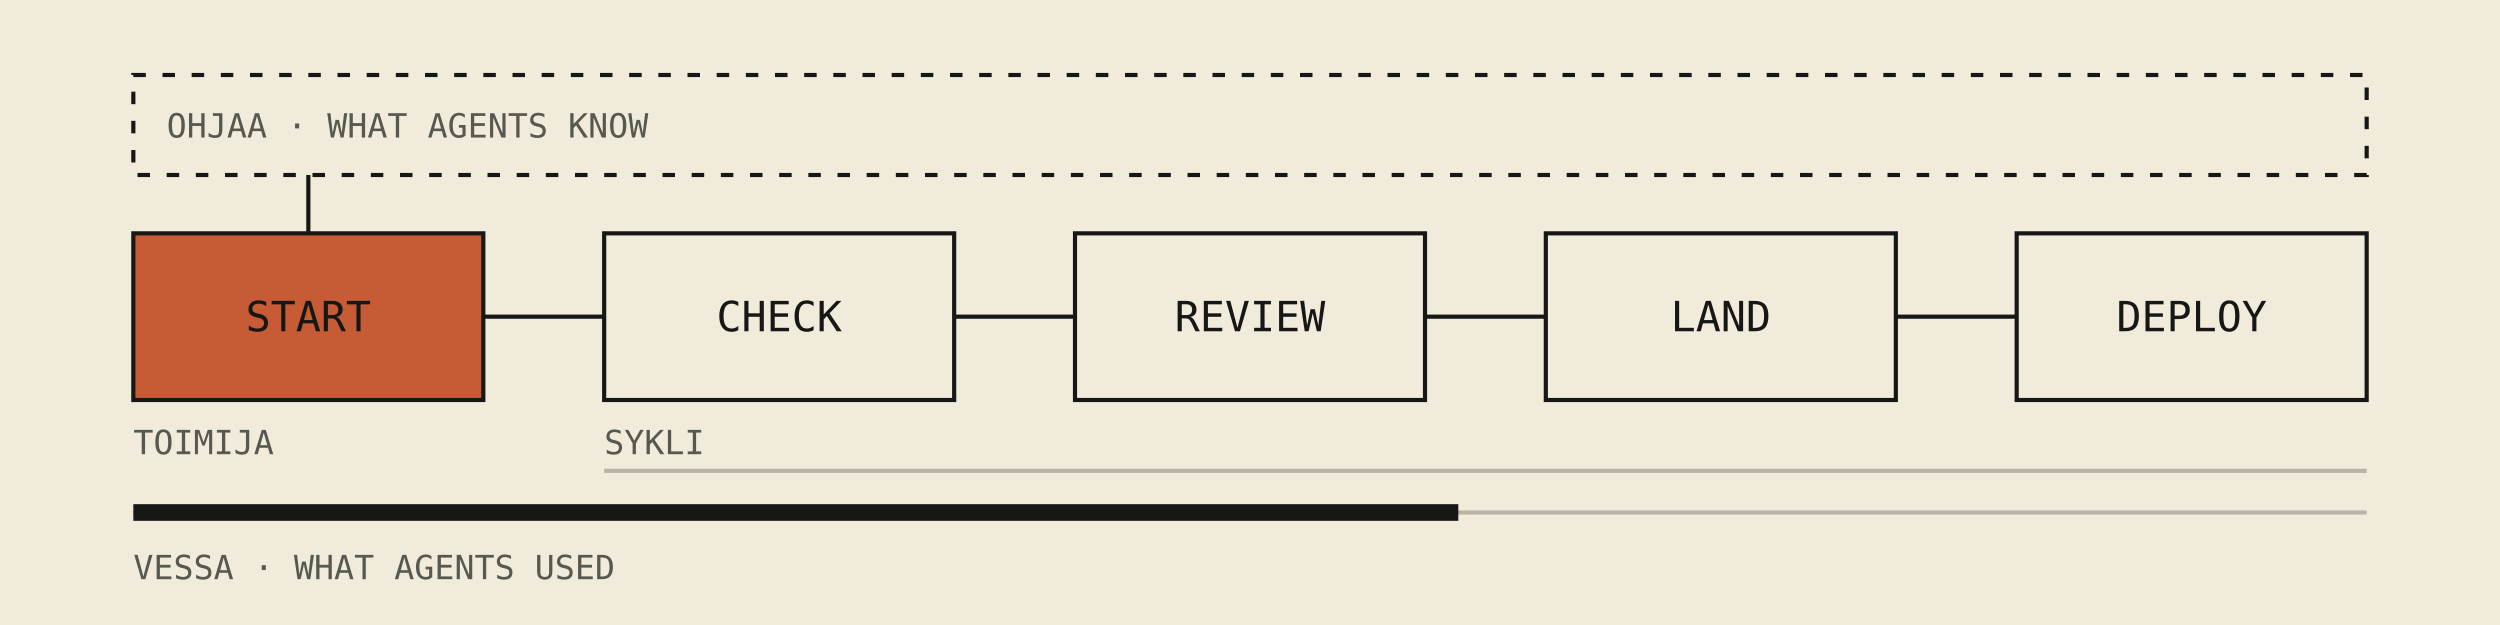
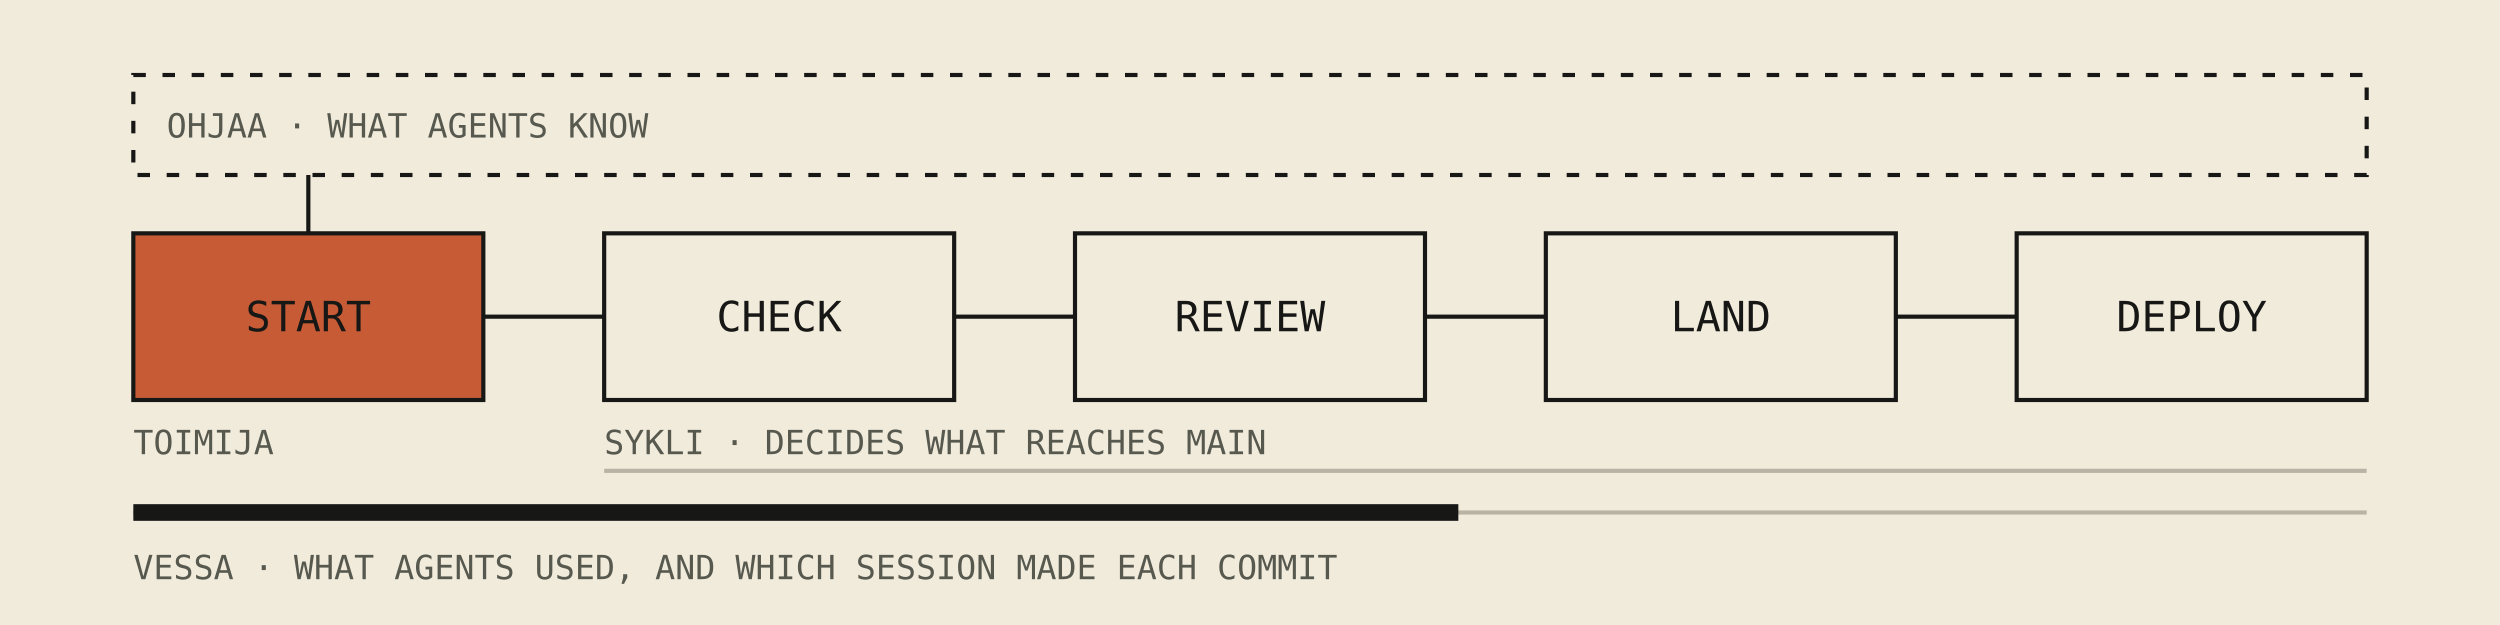
<svg xmlns="http://www.w3.org/2000/svg" viewBox="0 0 1200 300" fill="none" role="img" aria-labelledby="t d">
  <rect width="1200" height="300" fill="#f1ebdc" />
  <g stroke="#171715" stroke-width="2">
    <path d="M64 36H1136V84H64Z" stroke-dasharray="6 8" stroke="#171715" />
    <path d="M148 84V112" />
    <path d="M232 152H290M458 152H516M684 152H742M910 152H968" />
    <path d="M64 112H232V192H64Z" fill="#c75b36" />
    <path d="M290 112H458V192H290Z" fill="none" />
    <path d="M516 112H684V192H516Z" fill="none" />
    <path d="M742 112H910V192H742Z" fill="none" />
    <path d="M968 112H1136V192H968Z" fill="none" />
    <path d="M64 246H1136" stroke="#b9b3a5" />
    <path d="M64 246H700" stroke-width="8" stroke="#171715" />
  </g>
  <g font-family="'Geist Mono', ui-monospace, Menlo, monospace" font-size="20" fill="#171715" text-anchor="middle">
    <text x="148" y="159">START</text>
    <text x="374" y="159">CHECK</text>
    <text x="600" y="159">REVIEW</text>
    <text x="826" y="159">LAND</text>
    <text x="1052" y="159">DEPLOY</text>
  </g>
  <g font-family="'Geist Mono', ui-monospace, Menlo, monospace" font-size="16" fill="#57594f">
    <text x="80" y="66" fill="#57594f">OHJAA · WHAT AGENTS KNOW</text>
    <text x="64" y="218">TOIMIJA</text>
-     <text x="290" y="218">SYKLI</text>
-     <text x="64" y="278" fill="#57594f">VESSA · WHAT AGENTS USED</text>
+     <text x="290" y="218">SYKLI · DECIDES WHAT REACHES MAIN</text>
+     <text x="64" y="278" fill="#57594f">VESSA · WHAT AGENTS USED, AND WHICH SESSION MADE EACH COMMIT</text>
  </g>
  <path d="M290 226H1136" stroke="#b9b3a5" stroke-width="2" />
</svg>
